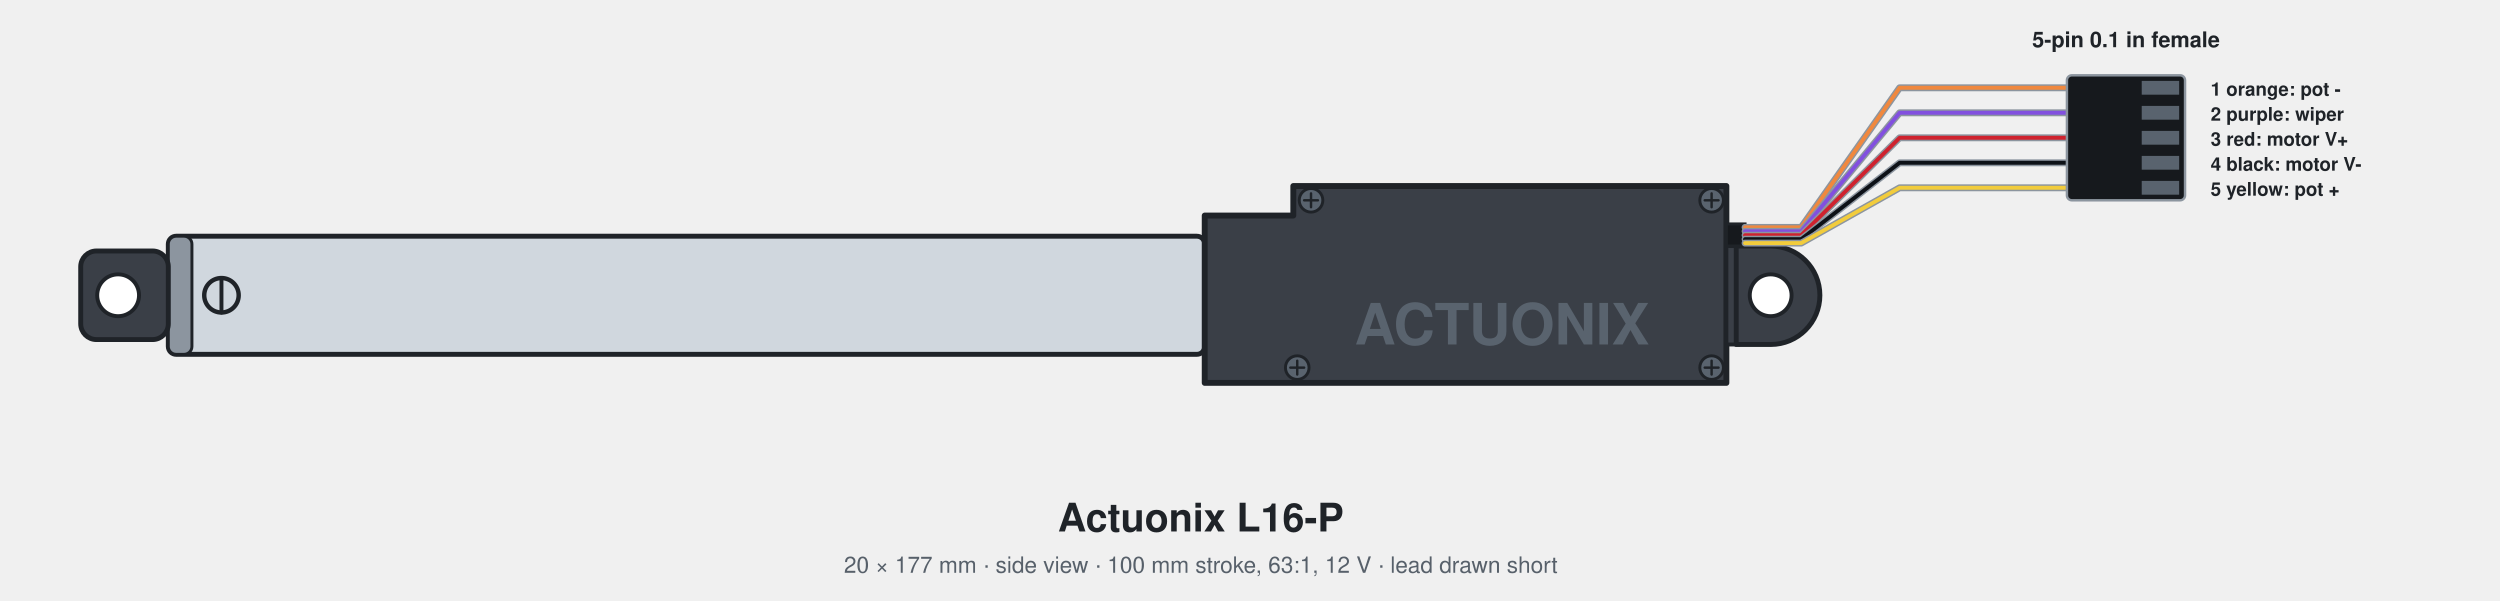
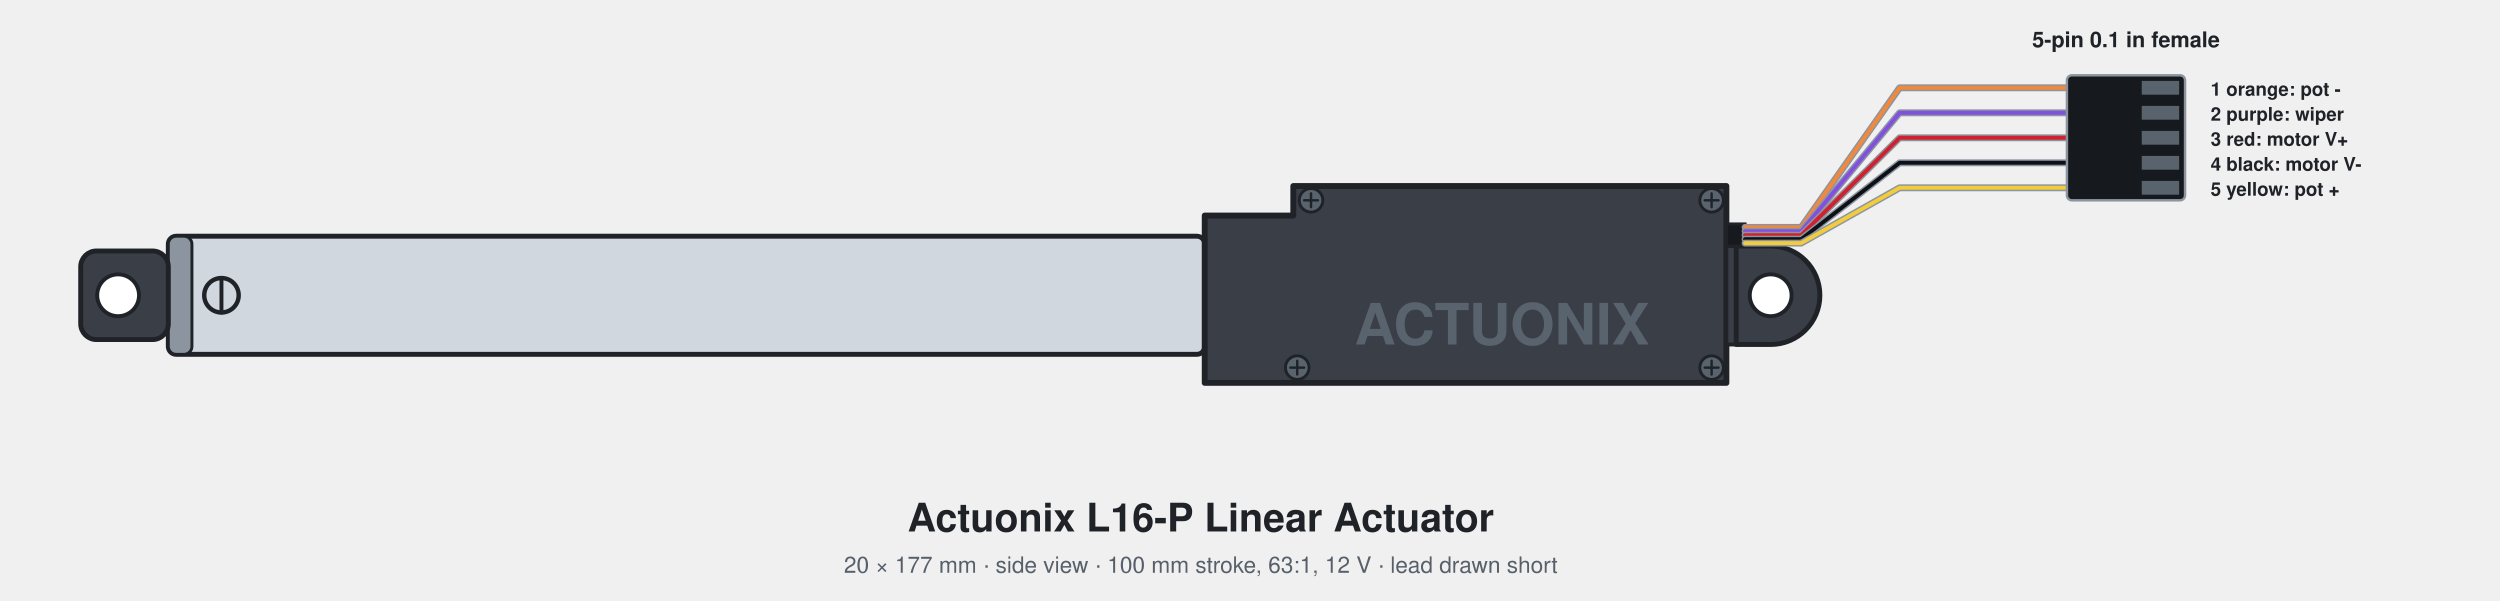
<svg xmlns="http://www.w3.org/2000/svg" viewBox="-12 -30 254 61" width="254mm" height="61mm" font-family="Helvetica, Arial, sans-serif">
  <rect x="5.1" y="-6" width="105.3" height="12" rx="0.8" fill="#d0d7de" stroke="#1f2328" stroke-width="0.5" />
  <rect x="5.1" y="-6" width="2.4" height="12" rx="0.8" fill="#8c959f" stroke="#1f2328" stroke-width="0.3" />
  <circle cx="10.5" cy="0" r="1.75" fill="none" stroke="#1f2328" stroke-width="0.45" />
  <path d="M 10.5 -1.75 L 10.5 1.75" fill="none" stroke="#1f2328" stroke-width="0.4" stroke-linejoin="round" stroke-linecap="round" />
  <rect x="-3.8" y="-4.5" width="8.9" height="9" rx="1.6" fill="#3a3f47" stroke="#1f2328" stroke-width="0.5" />
  <circle cx="0" cy="0" r="2.125" fill="#ffffff" stroke="#1f2328" stroke-width="0.4" />
  <path d="M 110.4 8.9 L 110.4 -8.1 L 119.4 -8.1 L 119.4 -11.1 L 163.4 -11.1 L 163.4 8.9 Z" fill="#3a3f47" stroke="#1f2328" stroke-width="0.6" stroke-linejoin="round" stroke-linecap="round" />
  <circle cx="121.2" cy="-9.65" r="1.2" fill="#59636e" stroke="#1f2328" stroke-width="0.3" />
  <path d="M 120.5 -9.65 L 121.9 -9.65 M 121.2 -10.35 L 121.2 -8.95" fill="none" stroke="#1f2328" stroke-width="0.25" stroke-linejoin="round" stroke-linecap="round" />
  <circle cx="161.9" cy="-9.65" r="1.2" fill="#59636e" stroke="#1f2328" stroke-width="0.3" />
  <path d="M 161.2 -9.65 L 162.6 -9.65 M 161.9 -10.35 L 161.9 -8.95" fill="none" stroke="#1f2328" stroke-width="0.25" stroke-linejoin="round" stroke-linecap="round" />
  <circle cx="119.8" cy="7.35" r="1.2" fill="#59636e" stroke="#1f2328" stroke-width="0.3" />
  <path d="M 119.1 7.35 L 120.5 7.35 M 119.8 6.65 L 119.8 8.05" fill="none" stroke="#1f2328" stroke-width="0.25" stroke-linejoin="round" stroke-linecap="round" />
  <circle cx="161.9" cy="7.35" r="1.2" fill="#59636e" stroke="#1f2328" stroke-width="0.3" />
  <path d="M 161.2 7.35 L 162.6 7.35 M 161.9 6.65 L 161.9 8.05" fill="none" stroke="#1f2328" stroke-width="0.25" stroke-linejoin="round" stroke-linecap="round" />
  <text x="140.6" y="5" font-size="5.8" fill="#59636e" text-anchor="middle" font-weight="bold">ACTUONIX</text>
  <rect x="163.4" y="-5" width="1.2" height="10" rx="0" fill="#3a3f47" stroke="#1f2328" stroke-width="0.4" />
  <path d="M 164.4 -5 L 167.9 -5 A 5 5 0 0 1 167.9 5 L 164.4 5 Z" fill="#3a3f47" stroke="#1f2328" stroke-width="0.5" stroke-linejoin="round" stroke-linecap="round" />
  <circle cx="167.9" cy="0" r="2.125" fill="#ffffff" stroke="#1f2328" stroke-width="0.4" />
  <rect x="163.4" y="-7.25" width="1.9" height="2.25" rx="0" fill="#16191d" stroke="#1f2328" stroke-width="0.3" />
  <path d="M 165.3 -6.9 L 171 -6.9 L 181 -21.08 L 198 -21.08" fill="none" stroke="#8c959f" stroke-width="0.7" stroke-linejoin="round" stroke-linecap="round" />
  <path d="M 165.3 -6.9 L 171 -6.9 L 181 -21.08 L 198 -21.08" fill="none" stroke="#f0883e" stroke-width="0.4" stroke-linejoin="round" stroke-linecap="round" />
  <path d="M 165.3 -6.5 L 171 -6.5 L 181 -18.54 L 198 -18.54" fill="none" stroke="#8c959f" stroke-width="0.7" stroke-linejoin="round" stroke-linecap="round" />
  <path d="M 165.3 -6.5 L 171 -6.5 L 181 -18.54 L 198 -18.54" fill="none" stroke="#8250df" stroke-width="0.4" stroke-linejoin="round" stroke-linecap="round" />
  <path d="M 165.3 -6.1 L 171 -6.1 L 181 -16 L 198 -16" fill="none" stroke="#8c959f" stroke-width="0.7" stroke-linejoin="round" stroke-linecap="round" />
  <path d="M 165.3 -6.1 L 171 -6.1 L 181 -16 L 198 -16" fill="none" stroke="#cf222e" stroke-width="0.4" stroke-linejoin="round" stroke-linecap="round" />
  <path d="M 165.3 -5.7 L 171 -5.7 L 181 -13.46 L 198 -13.46" fill="none" stroke="#8c959f" stroke-width="0.7" stroke-linejoin="round" stroke-linecap="round" />
  <path d="M 165.3 -5.7 L 171 -5.7 L 181 -13.46 L 198 -13.46" fill="none" stroke="#0d1117" stroke-width="0.4" stroke-linejoin="round" stroke-linecap="round" />
  <path d="M 165.3 -5.3 L 171 -5.3 L 181 -10.92 L 198 -10.92" fill="none" stroke="#8c959f" stroke-width="0.7" stroke-linejoin="round" stroke-linecap="round" />
  <path d="M 165.3 -5.3 L 171 -5.3 L 181 -10.92 L 198 -10.92" fill="none" stroke="#f2cc3c" stroke-width="0.4" stroke-linejoin="round" stroke-linecap="round" />
  <rect x="198" y="-22.35" width="12" height="12.7" rx="0.5" fill="#16191d" stroke="#8c959f" stroke-width="0.25" />
  <rect x="205.6" y="-21.78" width="3.8" height="1.4" rx="0" fill="#59636e" />
  <rect x="205.6" y="-19.24" width="3.8" height="1.4" rx="0" fill="#59636e" />
  <rect x="205.6" y="-16.7" width="3.8" height="1.4" rx="0" fill="#59636e" />
  <rect x="205.6" y="-14.16" width="3.8" height="1.4" rx="0" fill="#59636e" />
  <rect x="205.6" y="-11.62" width="3.8" height="1.4" rx="0" fill="#59636e" />
  <g class="lead-labels">
    <text x="204" y="-25.2" font-size="2.2" fill="#1f2328" text-anchor="middle" font-weight="bold">5-pin 0.1 in female</text>
    <text x="212.6" y="-20.28" font-size="1.9" fill="#1f2328" text-anchor="start" font-weight="bold">1 orange: pot -</text>
    <text x="212.6" y="-17.74" font-size="1.9" fill="#1f2328" text-anchor="start" font-weight="bold">2 purple: wiper</text>
    <text x="212.6" y="-15.2" font-size="1.9" fill="#1f2328" text-anchor="start" font-weight="bold">3 red: motor V+</text>
    <text x="212.6" y="-12.66" font-size="1.9" fill="#1f2328" text-anchor="start" font-weight="bold">4 black: motor V-</text>
    <text x="212.6" y="-10.12" font-size="1.9" fill="#1f2328" text-anchor="start" font-weight="bold">5 yellow: pot +</text>
  </g>
  <g class="caption">
-     <text x="110" y="24" font-size="4" fill="#1f2328" text-anchor="middle" font-weight="bold">Actuonix L16-P</text>
+     <text x="110" y="24" font-size="4" fill="#1f2328" text-anchor="middle" font-weight="bold">Actuonix L16-P Linear Actuator</text>
    <text x="110" y="28.2" font-size="2.3" fill="#57606a" text-anchor="middle">20 × 177 mm · side view · 100 mm stroke, 63:1, 12 V · lead drawn short</text>
  </g>
  <g id="anchors">
    <circle class="anchor" id="anchor-feedback" data-kind="signal" cx="210" cy="-19.81" r="1" fill="none" />
    <circle class="anchor" id="anchor-feedback_ref" data-kind="signal" cx="210" cy="-10.92" r="1" fill="none" />
    <circle class="anchor" id="anchor-power" data-kind="power" cx="210" cy="-14.73" r="1" fill="none" />
  </g>
</svg>
